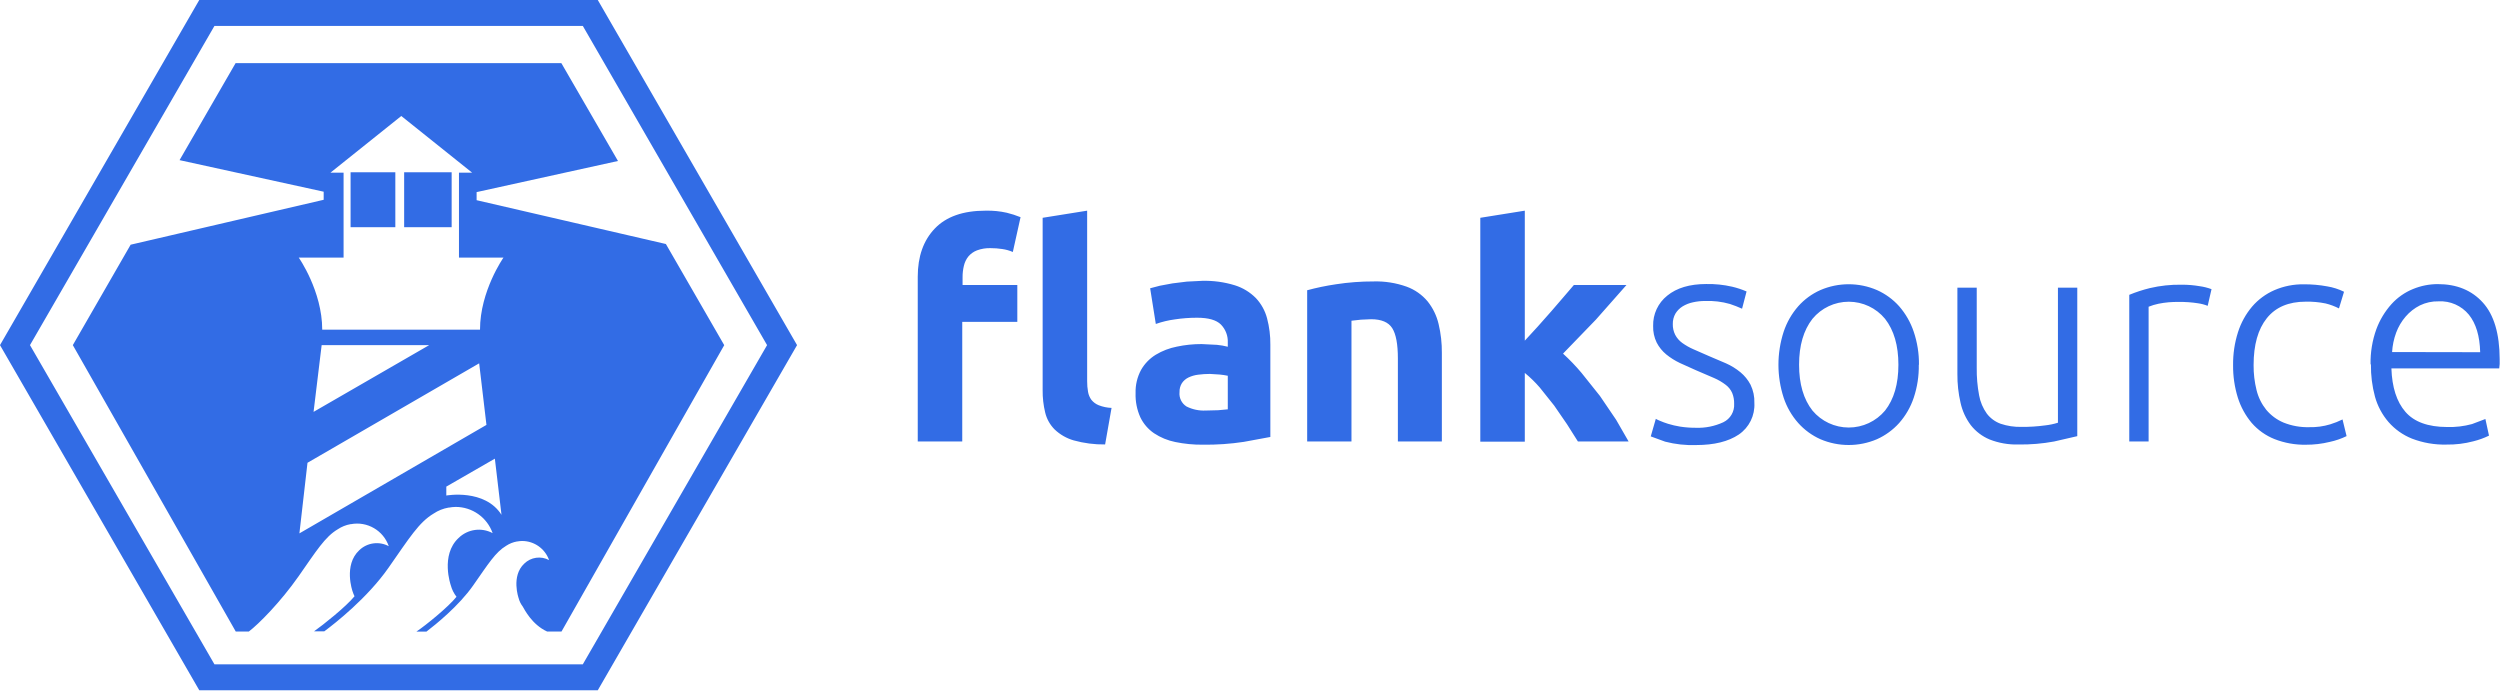
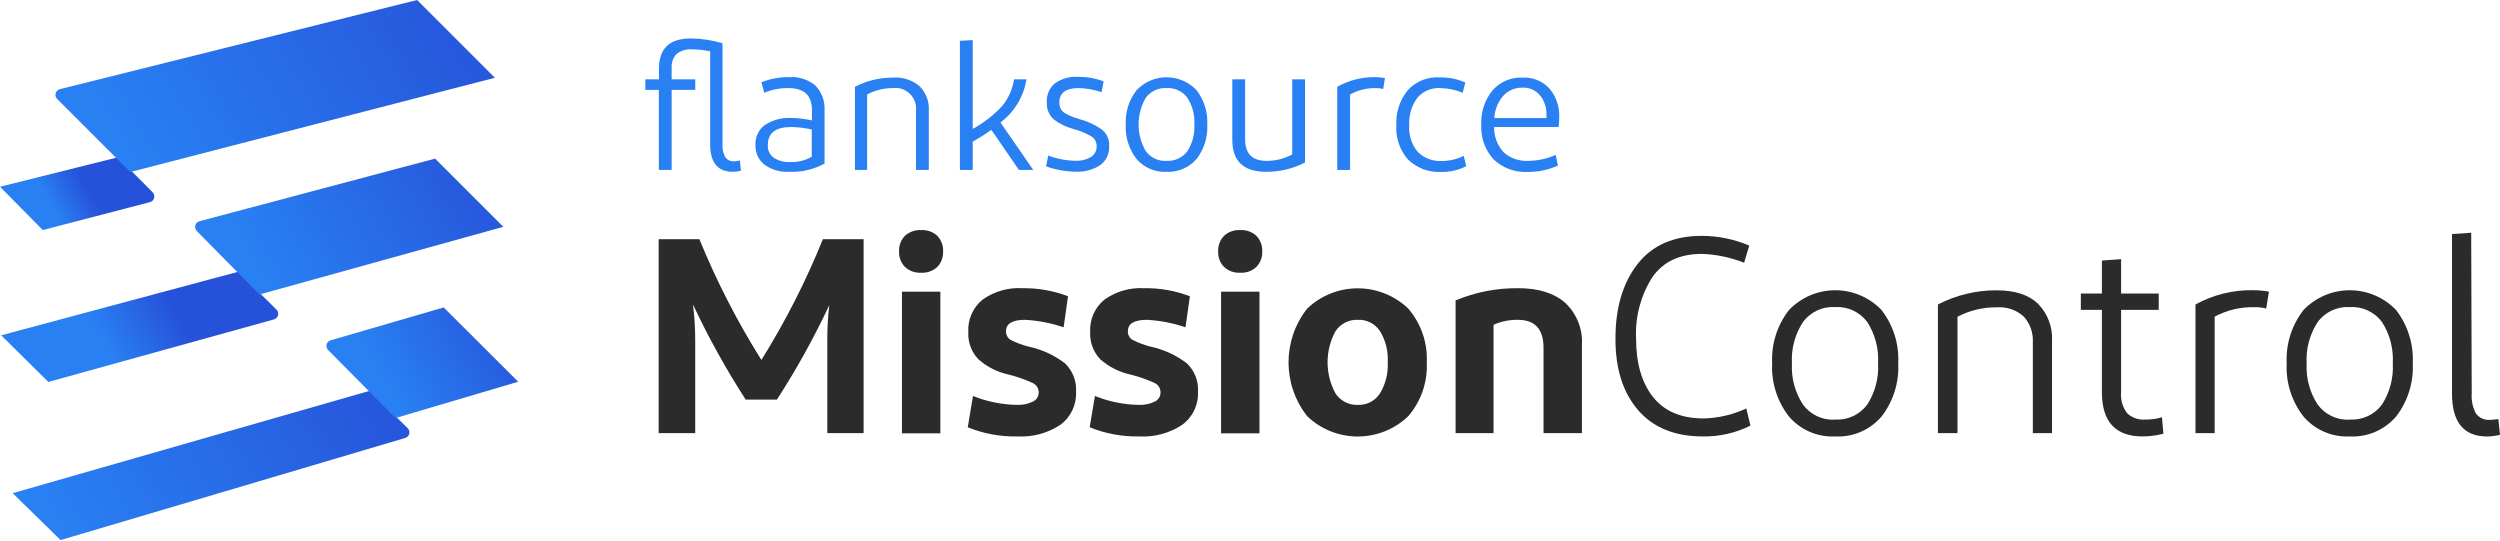
- <svg xmlns="http://www.w3.org/2000/svg" id="Слой_1" data-name="Слой 1" viewBox="0 0 617.9 170.6">
+ <svg xmlns="http://www.w3.org/2000/svg" xmlns:ns2="https://boxy-svg.com" xmlns:xlink="http://www.w3.org/1999/xlink" viewBox="142.278 154.685 197.822 42.735" width="197.822" height="42.735">
  <defs>
-     <style>.cls-1{fill:#326ce5;}.cls-2{fill:none;}</style>
+     <linearGradient id="Безымянный_градиент_6" x1="250.41" y1="-315.39" x2="346.76" y2="-315.39" gradientTransform="matrix(0.266764, -0.153334, 0.153334, 0.266764, 129.5521, 320.6606)" gradientUnits="userSpaceOnUse">
+       <stop offset="0" stop-color="#2980f3" />
+       <stop offset="1" stop-color="#2652d9" />
+     </linearGradient>
+     <linearGradient id="Безымянный_градиент_6-2" x1="268.19" y1="-355.21" x2="332.81" y2="-355.21" gradientTransform="matrix(0.082081, -0.04718, 0.04718, 0.082081, 130.9623, 198.7015)" xlink:href="#Безымянный_градиент_6" />
+     <linearGradient id="Безымянный_градиент_6-3" x1="286.93" y1="-392.73" x2="320.28" y2="-392.73" gradientTransform="matrix(0.082081, -0.04718, 0.04718, 0.082081, 130.9623, 198.7015)" xlink:href="#Безымянный_градиент_6" />
+     <linearGradient id="Безымянный_градиент_6-4" x1="8366.58" y1="2144.55" x2="8266.31" y2="2144.55" gradientTransform="matrix(-0.266764, 0.153334, -0.153334, -0.266764, 2714.897, -540.9272)" xlink:href="#Безымянный_градиент_6" />
+     <linearGradient id="Безымянный_градиент_6-5" x1="8352.46" y1="2103.86" x2="8283.62" y2="2103.86" gradientTransform="matrix(-0.266764, 0.153334, -0.153334, -0.266764, 2714.897, -540.9272)" xlink:href="#Безымянный_градиент_6" />
+     <linearGradient id="Безымянный_градиент_6-6" x1="8338.52" y1="2064.09" x2="8300.28" y2="2064.09" gradientTransform="matrix(-0.266764, 0.153334, -0.153334, -0.266764, 2714.897, -540.9272)" xlink:href="#Безымянный_градиент_6" />
  </defs>
-   <path class="cls-1" d="M144.05,6.41,189.59,85.3l-45.54,78.89H53L7.41,85.3,53,6.41ZM147.75,0H49.25L0,85.3l49.25,85.3h98.5L197,85.3ZM99.89,42.58h11.74V56.16H99.89Zm-13.24,0H97.71V56.16H86.65Zm-42.27-3L80,47.38v2L32.29,60.48,18,85.3l40.27,70.79H61.5c2.45-1.85,7.86-7.32,12.28-13.63s6.54-9.77,9.68-11.63a8.23,8.23,0,0,1,3.18-1.28l.1,0v0A8.28,8.28,0,0,1,96.09,135a6.24,6.24,0,0,0-7.3,1c-3.94,3.68-1.66,10.13-1.66,10.13a9.88,9.88,0,0,0,.49,1.25c-2.15,2.61-7.66,7-10,8.66h2.53C82.91,154,90.81,147.77,96,140.36s7.55-11.28,11.18-13.43a9.55,9.55,0,0,1,3.67-1.47l.11,0v0a10,10,0,0,1,1.66-.17,9.7,9.7,0,0,1,9.14,6.48,7.19,7.19,0,0,0-8.42,1.2c-4.55,4.25-1.92,11.7-1.92,11.7a7.92,7.92,0,0,0,1.41,2.83c-2.06,2.56-7.53,7-9.9,8.6h2.48c2.18-1.67,8-6.33,11.55-11.42,3.73-5.32,5.5-8.21,8.14-9.78a7.11,7.11,0,0,1,2.67-1.07l.08,0h0a6.78,6.78,0,0,1,1.2-.12,7.08,7.08,0,0,1,6.66,4.72,5.23,5.23,0,0,0-6.13.87c-3.31,3.09-1.4,8.52-1.4,8.52a5.64,5.64,0,0,0,1,2.06l0,0c.43.71,2.26,4.48,6.05,6.21h3.55L179,85.31l-14.42-25L117.8,49.48v-2l34.94-7.69-14-24.19H58.23M84.92,63.67v-21H81.68l17.5-14,17.5,14h-3.24v21h11s-5.8,8.25-5.8,17.81h-39c0-9.56-5.8-17.81-5.8-17.81ZM106.08,85.3,77.5,101.8l2-16.5ZM74,131.83,76,114.38,118.43,89.8l1.8,15.22Zm36.31-9.36v-2.2l12-6.91,1.64,13.88c-4.12-6.49-13.61-4.77-13.61-4.77m133.38-70.4a21.37,21.37,0,0,1,5.11.51,24.12,24.12,0,0,1,3.41,1.1l-1.91,8.6a10.19,10.19,0,0,0-2.61-.73,18.78,18.78,0,0,0-2.9-.22,8.93,8.93,0,0,0-3.35.55,5.24,5.24,0,0,0-2.13,1.51,5.77,5.77,0,0,0-1.1,2.28,11.75,11.75,0,0,0-.33,2.86v1.91h13.53v9.12H237.83v29.55h-11V68.39q0-7.5,4.22-11.91t12.54-4.41m29.55,57.78a27.56,27.56,0,0,1-7.75-1,11.41,11.41,0,0,1-4.71-2.69,8.81,8.81,0,0,1-2.35-4.19,22.41,22.41,0,0,1-.63-5.55V53.83l11-1.76V94.19a14.26,14.26,0,0,0,.22,2.65,4.68,4.68,0,0,0,.84,2,4.49,4.49,0,0,0,1.8,1.32,9.8,9.8,0,0,0,3.17.66Zm24-40.44a25.23,25.23,0,0,1,8.09,1.11,12.61,12.61,0,0,1,5.18,3.16,11.61,11.61,0,0,1,2.76,5,24.6,24.6,0,0,1,.81,6.54V108l-6.55,1.21a62.25,62.25,0,0,1-10.14.7,32.21,32.21,0,0,1-6.8-.66,14.8,14.8,0,0,1-5.26-2.17,10,10,0,0,1-3.38-3.93,13.53,13.53,0,0,1-1.18-6,11.35,11.35,0,0,1,1.36-5.73,10.47,10.47,0,0,1,3.64-3.75,16.1,16.1,0,0,1,5.22-2,29,29,0,0,1,6.1-.63l3.79.19a17.25,17.25,0,0,1,2.68.47v-1a6,6,0,0,0-1.69-4.48q-1.69-1.69-5.88-1.69a36.3,36.3,0,0,0-5.51.41,23.61,23.61,0,0,0-4.71,1.13l-1.4-8.82,2.4-.63,3.12-.58,3.57-.44,3.78-.19m.88,32.06,3.09-.08,2.35-.22v-8.3a19.76,19.76,0,0,0-2-.3l-2.43-.15a22,22,0,0,0-2.9.19,7.61,7.61,0,0,0-2.39.69,4.1,4.1,0,0,0-1.62,1.4,3.91,3.91,0,0,0-.59,2.21,3.75,3.75,0,0,0,1.73,3.56,9.55,9.55,0,0,0,4.74,1m25-29.71a61.78,61.78,0,0,1,7.2-1.5,59.88,59.88,0,0,1,9.26-.7,22.5,22.5,0,0,1,8.2,1.29,12.24,12.24,0,0,1,5.19,3.64,14.12,14.12,0,0,1,2.71,5.58,29.73,29.73,0,0,1,.81,7.21v21.83H345.5V88.6q0-5.3-1.4-7.5c-.93-1.46-2.67-2.2-5.22-2.2l-2.5.11-2.35.26v29.84H323.08V71.76Zm53.75,12.57,3.35-3.65,3.34-3.77,3.05-3.54L389,70.44h13L394.44,79l-8.12,8.4a50.11,50.11,0,0,1,4.56,4.75l4.56,5.71,4,5.89,3.09,5.37H390l-2.68-4.24-3.19-4.64-3.56-4.46a30.31,30.31,0,0,0-3.7-3.61v17h-11V53.83l11-1.76V84.33Zm42.38,21.4a14.89,14.89,0,0,0,6.79-1.36,4.74,4.74,0,0,0,2.69-4.59,6.64,6.64,0,0,0-.48-2.65,5.07,5.07,0,0,0-1.58-2,13.62,13.62,0,0,0-2.9-1.7l-4.45-1.91-4-1.8a16.76,16.76,0,0,1-3.38-2.13,9.34,9.34,0,0,1-2.35-2.91,8.76,8.76,0,0,1-.88-4.11,9.26,9.26,0,0,1,3.49-7.5q3.5-2.86,9.6-2.87a26.14,26.14,0,0,1,6.43.66,20.75,20.75,0,0,1,3.57,1.18l-1.11,4.26a30.55,30.55,0,0,0-3-1.17,19.61,19.61,0,0,0-6.15-.74,13.49,13.49,0,0,0-3,.33,8.17,8.17,0,0,0-2.54,1,5.44,5.44,0,0,0-1.77,1.77,5,5,0,0,0-.66,2.61,5.6,5.6,0,0,0,.59,2.65,5.79,5.79,0,0,0,1.73,2,15,15,0,0,0,2.79,1.58L422.37,88l4.22,1.8a15.46,15.46,0,0,1,3.57,2.2,10.07,10.07,0,0,1,2.5,3.08,9.57,9.57,0,0,1,.95,4.52,8.85,8.85,0,0,1-3.85,7.8Q425.89,110,419.21,110a26.68,26.68,0,0,1-7.65-.84L408,107.86l1.25-4.34a8.06,8.06,0,0,0,1,.48,20.35,20.35,0,0,0,2,.74,22.38,22.38,0,0,0,3,.7,24.85,24.85,0,0,0,4,.29m55-15.59A24.51,24.51,0,0,1,473,98.3a18.16,18.16,0,0,1-3.6,6.25,16.42,16.42,0,0,1-5.48,4,17.77,17.77,0,0,1-14,0,16.28,16.28,0,0,1-5.47-4,17.94,17.94,0,0,1-3.6-6.25,26.42,26.42,0,0,1,0-16.31,18.31,18.31,0,0,1,3.6-6.29,16,16,0,0,1,5.47-4,17.66,17.66,0,0,1,14,0,16.17,16.17,0,0,1,5.48,4A18.63,18.63,0,0,1,473,82a24.7,24.7,0,0,1,1.29,8.15m-5.08,0q0-7.12-3.3-11.35a11.63,11.63,0,0,0-17.94,0q-3.31,4.23-3.31,11.35t3.31,11.33a11.7,11.7,0,0,0,17.94,0q3.3-4.2,3.3-11.33m44.21,17.65-5.73,1.32a45,45,0,0,1-8.82.74,18,18,0,0,1-7.14-1.25,11.58,11.58,0,0,1-4.63-3.53,14.39,14.39,0,0,1-2.53-5.52,30.36,30.36,0,0,1-.78-7.13V71.1h4.78V90.88a34.06,34.06,0,0,0,.59,6.84,11.11,11.11,0,0,0,1.91,4.52,7.54,7.54,0,0,0,3.42,2.5,15,15,0,0,0,5.11.77,40.22,40.22,0,0,0,5.88-.37,16.63,16.63,0,0,0,3.16-.66V71.1h4.78v36.69m25.83-37.42a25.28,25.28,0,0,1,4.45.37,13.8,13.8,0,0,1,2.9.73l-.95,4.12a10.46,10.46,0,0,0-2.39-.63,27.52,27.52,0,0,0-4.75-.33,22.75,22.75,0,0,0-5,.44,14.52,14.52,0,0,0-2.46.74v33.3h-4.78V72.87a35.84,35.84,0,0,1,5.07-1.66,31.76,31.76,0,0,1,7.87-.84m30.73,39.55a20.28,20.28,0,0,1-7.79-1.4,14.73,14.73,0,0,1-5.63-4,18.25,18.25,0,0,1-3.42-6.25,26.22,26.22,0,0,1-1.17-8,25.89,25.89,0,0,1,1.21-8.16,18.5,18.5,0,0,1,3.49-6.33,15.39,15.39,0,0,1,5.52-4.07,17.68,17.68,0,0,1,7.28-1.44,31,31,0,0,1,5.77.51,14.76,14.76,0,0,1,4.15,1.33l-1.25,4.12A15.15,15.15,0,0,0,574.79,75a22.16,22.16,0,0,0-4.92-.44q-6.33,0-9.6,4.08T557,90.22a24.72,24.72,0,0,0,.73,6.21,12.54,12.54,0,0,0,2.39,4.85,11.23,11.23,0,0,0,4.27,3.16,15.86,15.86,0,0,0,6.36,1.14,16.42,16.42,0,0,0,5.18-.7,20.22,20.22,0,0,0,3.05-1.21l1,4.12a18.22,18.22,0,0,1-4.15,1.43,24.42,24.42,0,0,1-5.92.7m16-19.85a24.24,24.24,0,0,1,1.43-8.71,19.31,19.31,0,0,1,3.75-6.21,14.63,14.63,0,0,1,5.3-3.71,16.12,16.12,0,0,1,6.14-1.22q7,0,11.13,4.56t4.16,14l0,1.18-.11,1.1H591.06q.23,7,3.46,10.73t10.29,3.75a20.85,20.85,0,0,0,6.18-.73l3.3-1.25.89,4.11a19.63,19.63,0,0,1-3.86,1.4,24.38,24.38,0,0,1-6.66.81,22.11,22.11,0,0,1-8.52-1.47,15.16,15.16,0,0,1-5.81-4.12A16.31,16.31,0,0,1,587,98.05a29.14,29.14,0,0,1-1-8m27-3q-.15-6-2.79-9.27a9.06,9.06,0,0,0-7.5-3.3,10,10,0,0,0-4.6,1,11.46,11.46,0,0,0-3.52,2.75,13,13,0,0,0-2.36,4,16.61,16.61,0,0,0-1,4.78Z" />
-   <rect class="cls-2" x="-961.59" y="-454.7" width="1920" height="1080" />
+   <path class="cls-2" d="M 171.518 185.614 L 174.537 188.565 C 174.718 188.748 174.718 189.043 174.537 189.226 C 174.483 189.278 174.417 189.317 174.346 189.34 L 147.072 197.42 L 143.281 193.709 L 171.518 185.614 Z" style="fill: url(#Безымянный_градиент_6);" />
+   <path class="cls-3" d="M 161.127 176.189 L 164.158 179.186 C 164.338 179.366 164.338 179.658 164.158 179.839 C 164.101 179.897 164.028 179.94 163.949 179.962 L 146.103 184.909 L 142.371 181.217 L 161.127 176.189 Z" style="fill: url(#Безымянный_градиент_6-2);" />
+   <path class="cls-4" d="M 151.604 167.131 L 154.355 169.9 C 154.536 170.082 154.536 170.376 154.355 170.559 C 154.294 170.618 154.219 170.66 154.137 170.682 L 145.663 172.888 L 142.278 169.463 L 151.604 167.131 Z" style="fill: url(#Безымянный_градиент_6-3);" />
+   <path class="cls-5" d="M 152.583 168.297 L 146.801 162.515 C 146.621 162.335 146.621 162.043 146.801 161.863 C 146.863 161.802 146.939 161.759 147.023 161.737 L 175.281 154.685 L 181.435 160.839 L 152.583 168.297 Z" style="fill: url(#Безымянный_градиент_6-4);" />
+   <path class="cls-6" d="M 162.804 177.989 L 157.854 172.968 C 157.671 172.786 157.671 172.491 157.854 172.309 C 157.913 172.251 157.986 172.21 158.066 172.189 L 176.706 167.235 L 182.103 172.632 L 162.804 177.989 Z" style="fill: url(#Безымянный_градиент_6-5);" />
+   <path class="cls-7" d="M 173.577 187.762 L 168.244 182.386 C 168.062 182.205 168.062 181.909 168.244 181.728 C 168.3 181.672 168.369 181.632 168.444 181.611 L 177.386 179.011 L 183.281 184.891 L 173.577 187.762 Z" style="fill: url(#Безымянный_градиент_6-6);" />
+   <g class="cls-8" transform="matrix(0.506456, 0, 0, 0.506456, 91.03848, 125.5908)" style="isolation: isolate;" ns2:origin="1.054474 1.513492">
+     <g class="cls-8" style="isolation: isolate;">
+       <path class="cls-9" d="M216.77,82.52l.17,1.6a5.78,5.78,0,0,1-1.26.17q-3.56,0-3.55-4.32V65.47a13.19,13.19,0,0,0-2.72-.31,3.57,3.57,0,0,0-2.56.74,3,3,0,0,0-.74,2.2v1.74h3.69v1.65h-3.69V84h-2V71.49H202V69.84h2.13V68.13q0-4.68,5-4.68a17.89,17.89,0,0,1,4.93.76V80a3.76,3.76,0,0,0,.42,2,1.6,1.6,0,0,0,1.45.65A6.35,6.35,0,0,0,216.77,82.52Z" style="fill: rgb(41, 128, 243);" />
+       <path class="cls-9" d="M224.5,84.29a6,6,0,0,1-3.92-1.14,3.71,3.71,0,0,1-1.37-3,3.62,3.62,0,0,1,1.51-3.2,6.9,6.9,0,0,1,3.92-1.08,15.76,15.76,0,0,1,3.39.39V74.63q0-3.42-3.67-3.42a9.34,9.34,0,0,0-3.78.73l-.45-1.63a11,11,0,0,1,4.37-.81,5.7,5.7,0,0,1,4.09,1.33A5.18,5.18,0,0,1,230,74.71V83A10.56,10.56,0,0,1,224.5,84.29ZM228,81.93V77.68a15.8,15.8,0,0,0-3.19-.39q-3.68,0-3.67,2.8a2.28,2.28,0,0,0,.91,2,4.36,4.36,0,0,0,2.59.67A6.14,6.14,0,0,0,228,81.93Z" style="fill: rgb(41, 128, 243);" />
+       <path class="cls-9" d="M234.75,84v-13a12.91,12.91,0,0,1,5.94-1.43,5.8,5.8,0,0,1,4.18,1.36,5,5,0,0,1,1.42,3.79V84h-2V74.77a3.24,3.24,0,0,0-3.64-3.56,8.39,8.39,0,0,0-4,1V84Z" style="fill: rgb(41, 128, 243);" />
+       <path class="cls-9" d="M260.37,84l-4.31-6.27a31.73,31.73,0,0,1-2.91,1.85V84h-2V63.82l2-.11V77.59a18.32,18.32,0,0,0,4.55-3.52,8.57,8.57,0,0,0,1.91-4.23h1.94a10.57,10.57,0,0,1-4.06,6.75L262.61,84Z" style="fill: rgb(41, 128, 243);" />
+       <path class="cls-9" d="M273.28,71.85a11.75,11.75,0,0,0-3.59-.64c-2,0-3,.75-3,2.24a2.25,2.25,0,0,0,.21,1,1.67,1.67,0,0,0,.73.71,7.14,7.14,0,0,0,.92.46,10.82,10.82,0,0,0,1.22.42,11.23,11.23,0,0,1,3.58,1.66,3.08,3.08,0,0,1,1.12,2.57,3.43,3.43,0,0,1-1.43,3,6.38,6.38,0,0,1-3.75,1,13.48,13.48,0,0,1-2.62-.27,10.79,10.79,0,0,1-2.05-.57l.33-1.68a12.34,12.34,0,0,0,4.31.81,4.21,4.21,0,0,0,2.38-.59,1.9,1.9,0,0,0,.87-1.68,1.74,1.74,0,0,0-.84-1.55,11.85,11.85,0,0,0-2.88-1.17,8.39,8.39,0,0,1-3-1.49,3.26,3.26,0,0,1-1.06-2.62,3.58,3.58,0,0,1,1.27-3,5.63,5.63,0,0,1,3.6-1,10.59,10.59,0,0,1,4,.7Z" style="fill: rgb(41, 128, 243);" />
+       <path class="cls-9" d="M283.41,84.29a5.77,5.77,0,0,1-4.66-2,8.08,8.08,0,0,1-1.69-5.38,8.05,8.05,0,0,1,1.69-5.37,6.44,6.44,0,0,1,9.37,0,8.1,8.1,0,0,1,1.68,5.37,8.13,8.13,0,0,1-1.68,5.38A5.81,5.81,0,0,1,283.41,84.29Zm0-1.71a3.8,3.8,0,0,0,3.28-1.51,7,7,0,0,0,1.09-4.18,7,7,0,0,0-1.09-4.17,3.78,3.78,0,0,0-3.28-1.51,3.73,3.73,0,0,0-3.23,1.53,8.33,8.33,0,0,0,0,8.31A3.73,3.73,0,0,0,283.41,82.58Z" style="fill: rgb(41, 128, 243);" />
+       <path class="cls-9" d="M299,84.29q-5.3,0-5.29-5V69.84h2v9.38q0,3.36,3.36,3.36a8.3,8.3,0,0,0,4-1V69.84h2v13A13.15,13.15,0,0,1,299,84.29Z" style="fill: rgb(41, 128, 243);" />
+     </g>
+     <g class="cls-8" style="isolation: isolate;">
+       <path class="cls-9" d="M316,69.5a9.14,9.14,0,0,1,1.56.14l-.28,1.71a4.1,4.1,0,0,0-1.17-.14,8.09,8.09,0,0,0-4,1V84h-2v-13A11.75,11.75,0,0,1,316,69.5Z" style="fill: rgb(41, 128, 243);" />
+     </g>
+     <g class="cls-8" style="isolation: isolate;">
+       <path class="cls-9" d="M330.12,70.34l-.42,1.6a9.47,9.47,0,0,0-3.5-.73,4.35,4.35,0,0,0-3.6,1.54A6.56,6.56,0,0,0,321.35,77a5.93,5.93,0,0,0,1.32,4.17,5,5,0,0,0,3.84,1.43,7.68,7.68,0,0,0,3.36-.81l.39,1.62a8.12,8.12,0,0,1-3.84.9,6.94,6.94,0,0,1-5.23-1.91A7.36,7.36,0,0,1,319.34,77a8,8,0,0,1,1.78-5.46,6.21,6.21,0,0,1,5-2A9.41,9.41,0,0,1,330.12,70.34Z" style="fill: rgb(41, 128, 243);" />
+     </g>
+     <g class="cls-8" style="isolation: isolate;">
+       <path class="cls-9" d="M344.79,75.63a14.21,14.21,0,0,1-.09,1.66H334.62a5.57,5.57,0,0,0,1.53,4A5.42,5.42,0,0,0,340,82.58a10.8,10.8,0,0,0,4.23-.93l.36,1.66a11.11,11.11,0,0,1-4.73,1,7.21,7.21,0,0,1-5.31-1.94,7.39,7.39,0,0,1-1.94-5.48,7.86,7.86,0,0,1,1.75-5.32,5.87,5.87,0,0,1,4.72-2,5.28,5.28,0,0,1,4.2,1.74A6.48,6.48,0,0,1,344.79,75.63Zm-2,.26a3.75,3.75,0,0,0,0-.54,4.59,4.59,0,0,0-1-3,3.35,3.35,0,0,0-2.82-1.21A3.93,3.93,0,0,0,336,72.46a5.71,5.71,0,0,0-1.35,3.43Z" style="fill: rgb(41, 128, 243);" />
+     </g>
+   </g>
+   <g class="cls-8" transform="matrix(0.506456, 0, 0, 0.506456, 90.87308, 125.0922)" style="isolation: isolate;" ns2:origin="0.515 0.020737">
+     <g class="cls-8" style="isolation: isolate;">
+       <path class="cls-10" d="M236.43,95.8v30.3h-5.67V111.65a44,44,0,0,1,.31-5.54,126.93,126.93,0,0,1-8.18,14.75H218A126.51,126.51,0,0,1,209.77,106a44.08,44.08,0,0,1,.35,5.63V126.1h-5.71V95.8h6.36a123.27,123.27,0,0,0,9.69,18.87,122.34,122.34,0,0,0,9.61-18.87Z" style="fill: rgb(43, 43, 43);" />
+       <path class="cls-10" d="M242.88,100.13a3.28,3.28,0,0,1-.91-2.42,3.32,3.32,0,0,1,.91-2.43,3.49,3.49,0,0,1,2.56-.9,3.43,3.43,0,0,1,2.51.9,3.32,3.32,0,0,1,.9,2.43,3.28,3.28,0,0,1-.9,2.42,3.39,3.39,0,0,1-2.51.91A3.45,3.45,0,0,1,242.88,100.13Zm5.54,26h-6V104h6Z" style="fill: rgb(43, 43, 43);" />
+       <path class="cls-10" d="M267.68,109.57a22.29,22.29,0,0,0-6-1.17c-2,0-3,.59-3,1.77a1.51,1.51,0,0,0,.73,1.37,13.43,13.43,0,0,0,2.86,1.06,14.18,14.18,0,0,1,5.65,2.62,5.67,5.67,0,0,1,1.7,4.43,6,6,0,0,1-2.48,5.17,11,11,0,0,1-6.6,1.8,19.64,19.64,0,0,1-7.84-1.43l.82-4.89a19.23,19.23,0,0,0,6.89,1.39,5.18,5.18,0,0,0,2.44-.5,1.54,1.54,0,0,0,.93-1.41,1.6,1.6,0,0,0-.89-1.49,21.26,21.26,0,0,0-3.74-1.32,10.52,10.52,0,0,1-4.76-2.38,5.7,5.7,0,0,1-1.6-4.29,6.08,6.08,0,0,1,2.23-5.06,9.73,9.73,0,0,1,6.21-1.78,19.17,19.17,0,0,1,7.14,1.26Z" style="fill: rgb(43, 43, 43);" />
+       <path class="cls-10" d="M286.72,109.57a22.3,22.3,0,0,0-6-1.17q-3,0-3,1.77a1.51,1.51,0,0,0,.73,1.37,13.66,13.66,0,0,0,2.86,1.06,14.11,14.11,0,0,1,5.65,2.62,5.64,5.64,0,0,1,1.71,4.43,6,6,0,0,1-2.49,5.17,11,11,0,0,1-6.6,1.8,19.59,19.59,0,0,1-7.83-1.43l.82-4.89a19.18,19.18,0,0,0,6.88,1.39,5.18,5.18,0,0,0,2.44-.5,1.54,1.54,0,0,0,.93-1.41,1.6,1.6,0,0,0-.88-1.49,21.47,21.47,0,0,0-3.75-1.32,10.57,10.57,0,0,1-4.76-2.38,5.74,5.74,0,0,1-1.6-4.29,6.08,6.08,0,0,1,2.23-5.06,9.76,9.76,0,0,1,6.21-1.78,19.09,19.09,0,0,1,7.14,1.26Z" style="fill: rgb(43, 43, 43);" />
+       <path class="cls-10" d="M292.74,100.13a3.24,3.24,0,0,1-.91-2.42,3.28,3.28,0,0,1,.91-2.43,3.45,3.45,0,0,1,2.55-.9,3.4,3.4,0,0,1,2.51.9,3.28,3.28,0,0,1,.91,2.43,3.24,3.24,0,0,1-.91,2.42,3.36,3.36,0,0,1-2.51.91A3.41,3.41,0,0,1,292.74,100.13Zm5.54,26h-6V104h6Z" style="fill: rgb(43, 43, 43);" />
+       <path class="cls-10" d="M321.52,123.46a11.4,11.4,0,0,1-15.78,0,13.57,13.57,0,0,1,0-16.82,11.43,11.43,0,0,1,15.78,0,12,12,0,0,1,2.9,8.4A12,12,0,0,1,321.52,123.46Zm-11.36-3.55a4,4,0,0,0,3.48,1.78,3.94,3.94,0,0,0,3.46-1.78,8.54,8.54,0,0,0,1.22-4.89,8.45,8.45,0,0,0-1.22-4.87,3.94,3.94,0,0,0-3.46-1.75,4,4,0,0,0-3.48,1.77,10.18,10.18,0,0,0,0,9.74Z" style="fill: rgb(43, 43, 43);" />
+       <path class="cls-10" d="M328.92,126.1V105.37a24.62,24.62,0,0,1,9.78-1.91q4.77,0,7.36,2.3a8.32,8.32,0,0,1,2.6,6.58V126.1h-6V112.77q0-4.36-4-4.37a9,9,0,0,0-3.81.78V126.1Z" style="fill: rgb(43, 43, 43);" />
+     </g>
+     <g class="cls-8" style="isolation: isolate;">
+       <path class="cls-10" d="M353.9,111.3q0-7.18,3.44-11.6t10.06-4.42a19.07,19.07,0,0,1,7.4,1.52L374,99.48a19.87,19.87,0,0,0-6.58-1.38q-5.24,0-7.77,3.66a16.38,16.38,0,0,0-2.53,9.54q0,5.81,2.64,9.15t7.87,3.36a16.71,16.71,0,0,0,6.71-1.56l.65,2.68a16,16,0,0,1-7.44,1.69q-6.58,0-10.13-4.13T353.9,111.3Z" style="fill: rgb(43, 43, 43);" />
+     </g>
+     <g class="cls-8" style="isolation: isolate;">
+       <path class="cls-10" d="M388.18,126.62A8.91,8.91,0,0,1,381,123.5a12.5,12.5,0,0,1-2.62-8.31,12.54,12.54,0,0,1,2.62-8.31,10,10,0,0,1,14.48,0,12.58,12.58,0,0,1,2.6,8.31,12.54,12.54,0,0,1-2.6,8.31A8.94,8.94,0,0,1,388.18,126.62Zm0-2.64a5.82,5.82,0,0,0,5.06-2.34,10.79,10.79,0,0,0,1.69-6.45,10.81,10.81,0,0,0-1.69-6.45,5.84,5.84,0,0,0-5.06-2.33,5.77,5.77,0,0,0-5,2.36,10.73,10.73,0,0,0-1.71,6.42,10.74,10.74,0,0,0,1.71,6.43A5.8,5.8,0,0,0,388.18,124Z" style="fill: rgb(43, 43, 43);" />
+       <path class="cls-10" d="M404.28,126.1V106a19.79,19.79,0,0,1,9.17-2.21q4.29,0,6.47,2.1a7.73,7.73,0,0,1,2.19,5.86V126.1h-3V111.9a5.54,5.54,0,0,0-1.41-4,5.61,5.61,0,0,0-4.22-1.45,12.86,12.86,0,0,0-6.14,1.47V126.1Z" style="fill: rgb(43, 43, 43);" />
+       <path class="cls-10" d="M439.29,123.63l.22,2.56a12.68,12.68,0,0,1-3.25.43q-6.36,0-6.36-6.92V106.84h-3.29v-2.55h3.29V99.14l3-.22v5.37h5.88v2.55h-5.88V119.7a4.73,4.73,0,0,0,.93,3.28,3.62,3.62,0,0,0,2.79,1A9,9,0,0,0,439.29,123.63Z" style="fill: rgb(43, 43, 43);" />
+     </g>
+     <g class="cls-8" style="isolation: isolate;">
+       <path class="cls-10" d="M453.53,103.77A14,14,0,0,1,456,104l-.43,2.64a6.45,6.45,0,0,0-1.82-.21,12.46,12.46,0,0,0-6.23,1.47V126.1h-3V106A18.05,18.05,0,0,1,453.53,103.77Z" style="fill: rgb(43, 43, 43);" />
+     </g>
+     <g class="cls-8" style="isolation: isolate;">
+       <path class="cls-10" d="M468.6,126.62a8.91,8.91,0,0,1-7.21-3.12,12.5,12.5,0,0,1-2.62-8.31,12.54,12.54,0,0,1,2.62-8.31,10,10,0,0,1,14.48,0,12.58,12.58,0,0,1,2.6,8.31,12.54,12.54,0,0,1-2.6,8.31A8.94,8.94,0,0,1,468.6,126.62Zm0-2.64a5.82,5.82,0,0,0,5.06-2.34,10.79,10.79,0,0,0,1.69-6.45,10.81,10.81,0,0,0-1.69-6.45,5.84,5.84,0,0,0-5.06-2.33,5.77,5.77,0,0,0-5,2.36,10.73,10.73,0,0,0-1.71,6.42,10.74,10.74,0,0,0,1.71,6.43A5.8,5.8,0,0,0,468.6,124Z" style="fill: rgb(43, 43, 43);" />
+       <path class="cls-10" d="M487.68,119.91a5.9,5.9,0,0,0,.65,3.12,2.5,2.5,0,0,0,2.25,1,10,10,0,0,0,1.26-.13l.26,2.47a9,9,0,0,1-2,.26q-5.49,0-5.5-6.67V95l3-.21Z" style="fill: rgb(43, 43, 43);" />
+     </g>
+   </g>
</svg>
